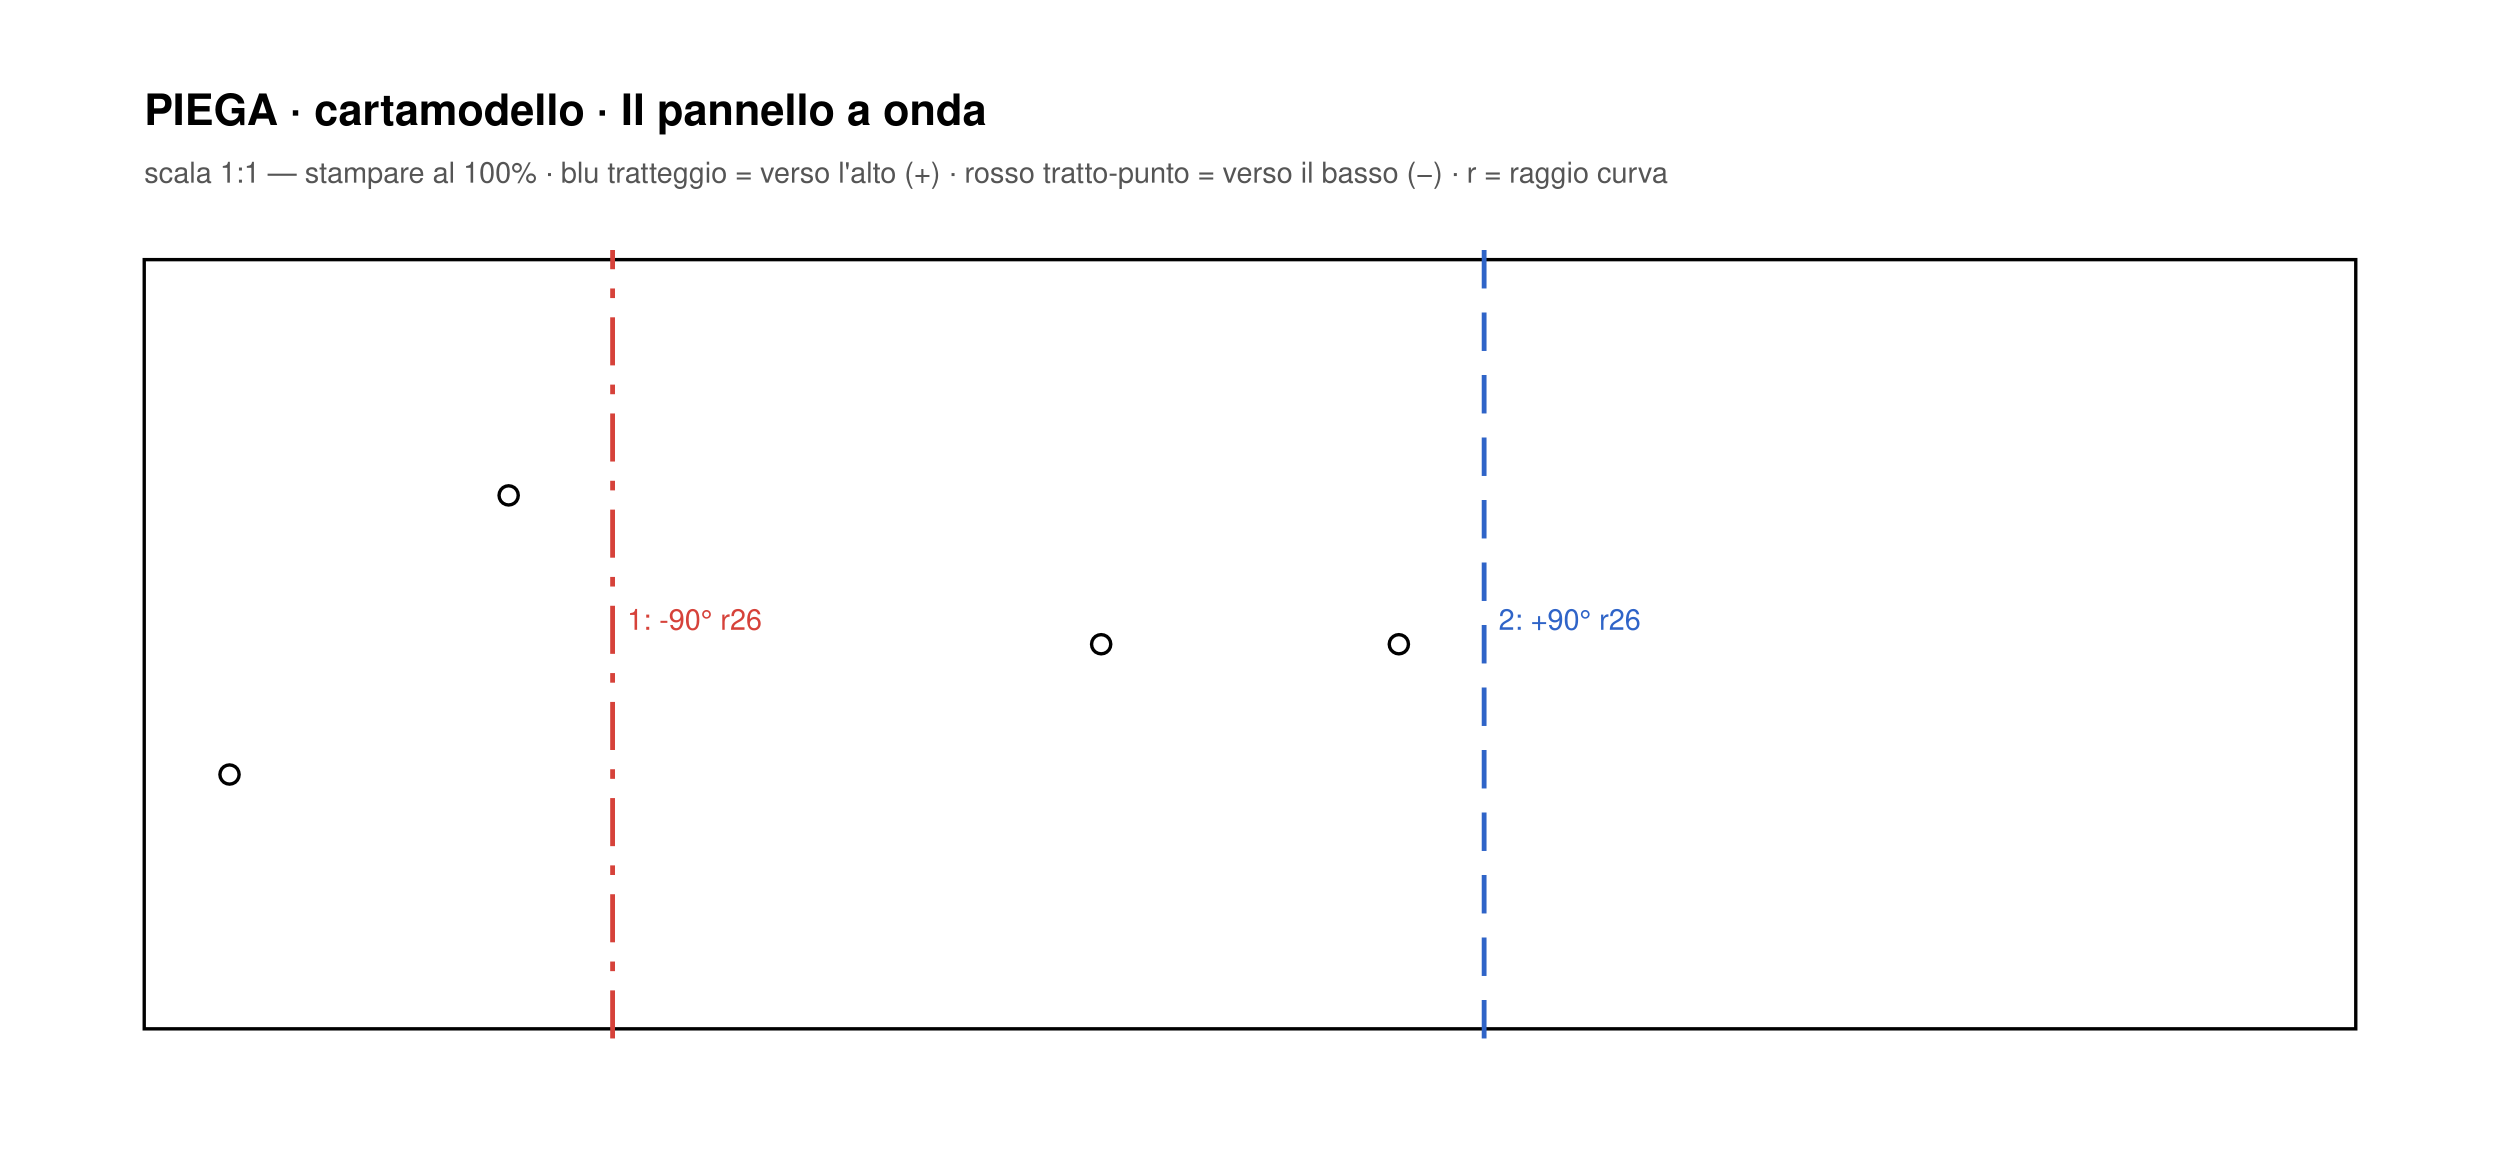
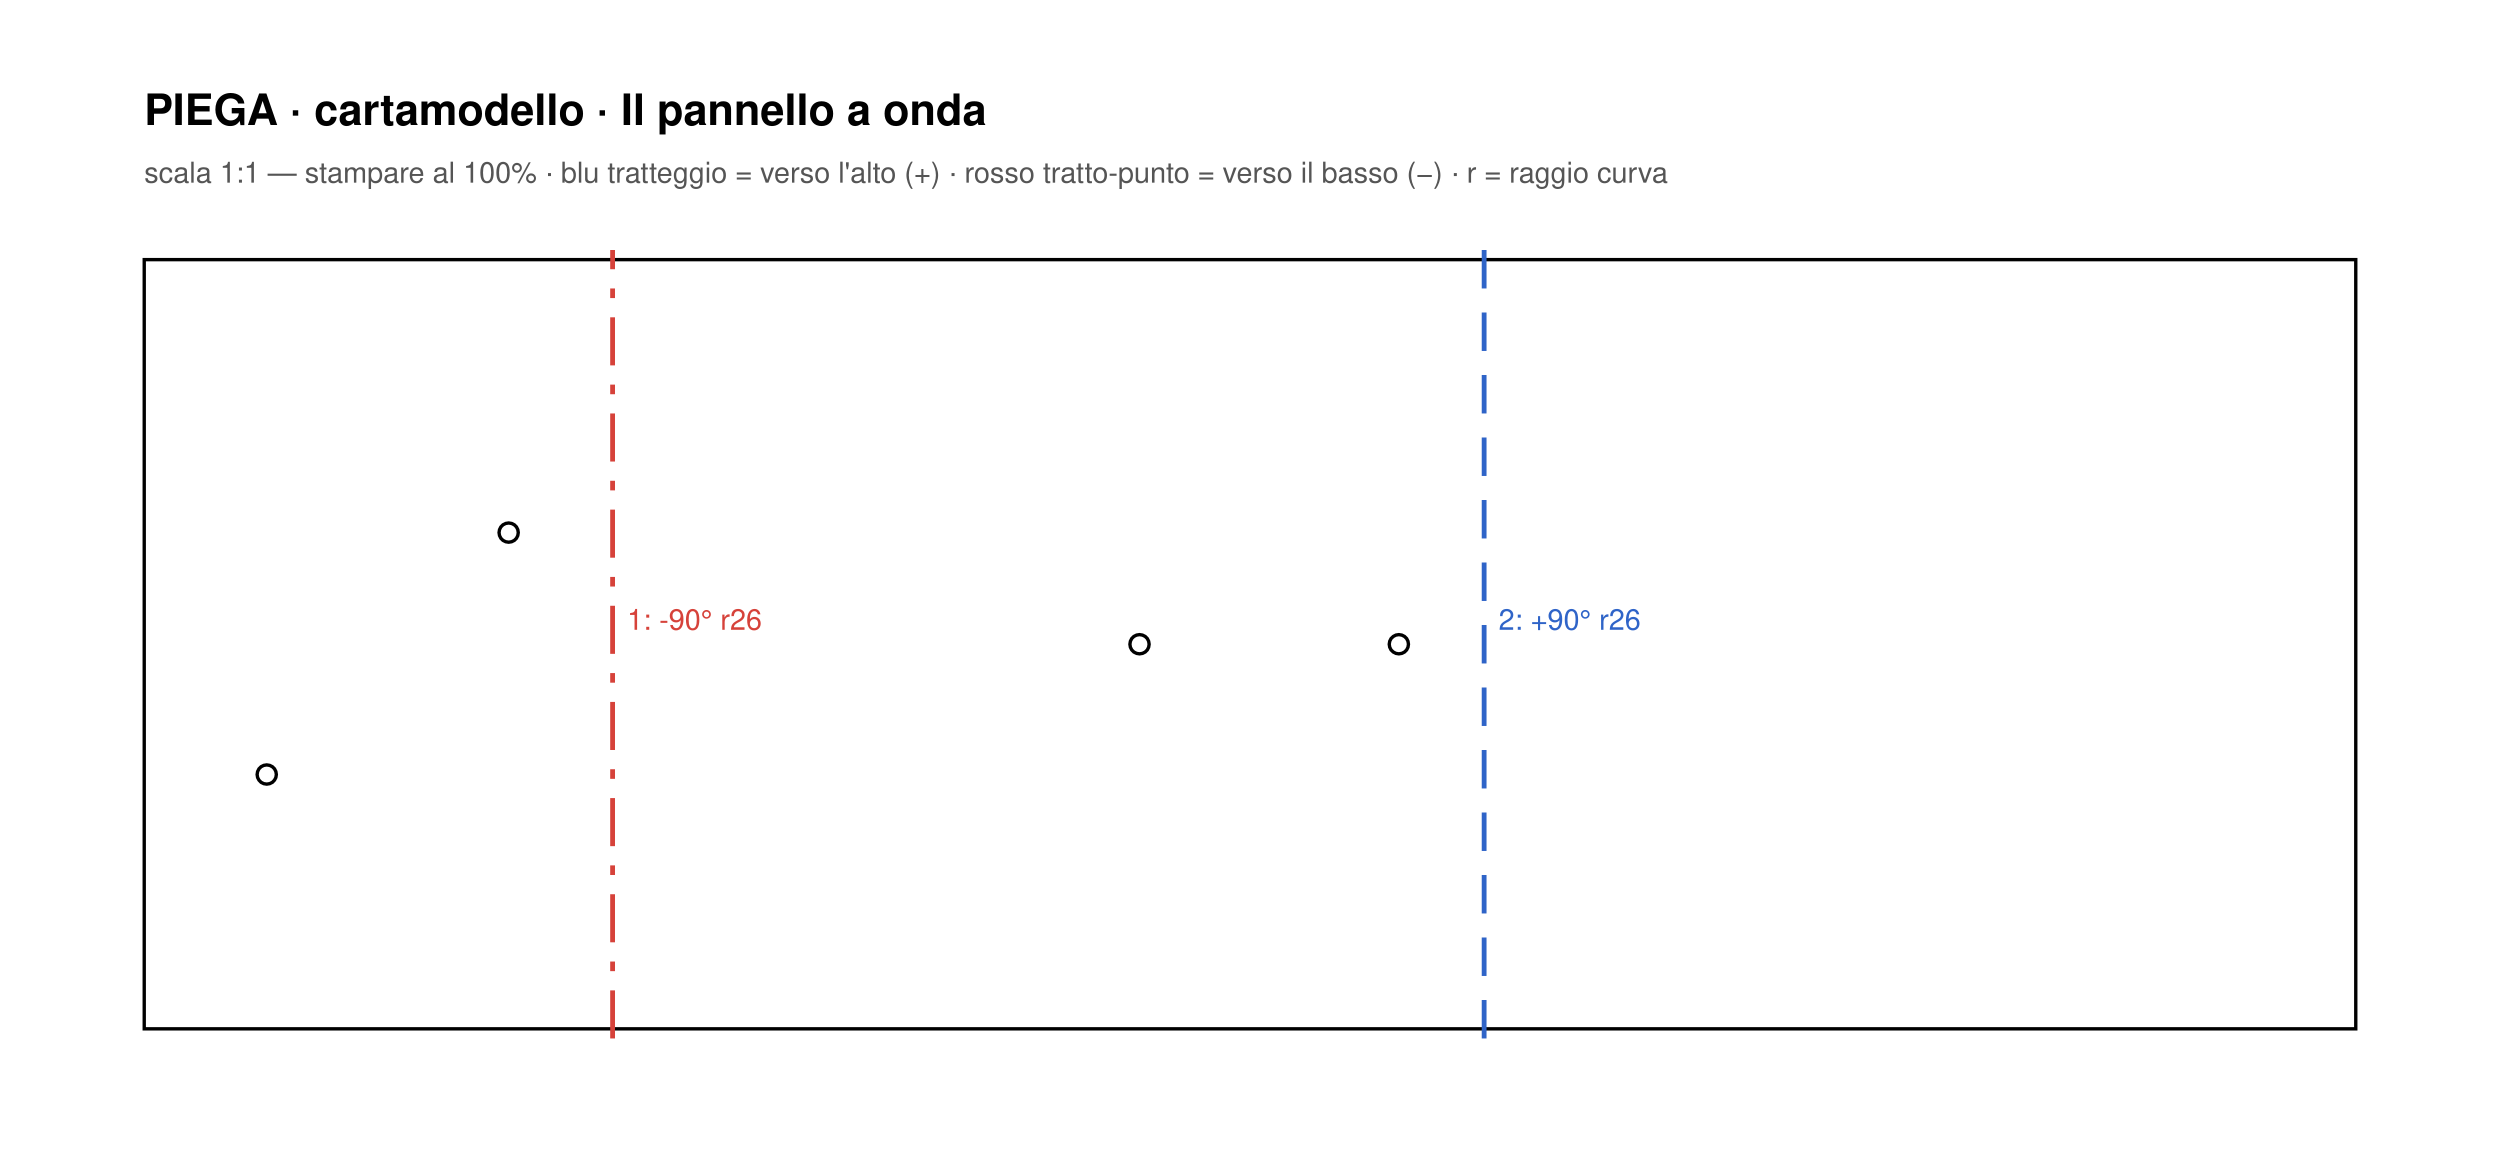
<svg xmlns="http://www.w3.org/2000/svg" width="260.0mm" height="122.0mm" viewBox="0 0 260.00 122.00">
  <text x="15" y="13" font-size="4.5" font-weight="bold" font-family="Helvetica, Arial">PIEGA · cartamodello · Il pannello a onda</text>
  <text x="15" y="19" font-size="3" fill="#555" font-family="Helvetica, Arial">scala 1:1 — stampare al 100% · blu tratteggio = verso l'alto (+) · rosso tratto-punto = verso il basso (−) · r = raggio curva</text>
-   <path d="M245.00,27.00L15.00,27.00L15.00,107.00L245.00,107.00Z M52.59,52.47L52.31,52.33L52.09,52.11L51.95,51.83L51.90,51.52L51.95,51.21L52.09,50.93L52.31,50.71L52.59,50.57L52.90,50.52L53.21,50.57L53.49,50.71L53.71,50.93L53.85,51.21L53.90,51.52L53.85,51.83L53.71,52.11L53.49,52.33L53.21,52.47L52.90,52.52Z M145.17,67.95L144.90,67.81L144.67,67.59L144.53,67.31L144.48,67.00L144.53,66.69L144.67,66.41L144.90,66.19L145.17,66.05L145.48,66.00L145.79,66.05L146.07,66.19L146.29,66.41L146.43,66.69L146.48,67.00L146.43,67.31L146.29,67.59L146.07,67.81L145.79,67.95L145.48,68.00Z M114.21,67.95L113.93,67.81L113.71,67.59L113.57,67.31L113.52,67.00L113.57,66.69L113.71,66.41L113.93,66.19L114.21,66.05L114.52,66.00L114.83,66.05L115.11,66.19L115.33,66.41L115.47,66.69L115.52,67.00L115.47,67.31L115.33,67.59L115.11,67.81L114.83,67.95L114.52,68.00Z M23.56,81.50L23.28,81.36L23.06,81.13L22.92,80.86L22.87,80.55L22.92,80.24L23.06,79.96L23.28,79.74L23.56,79.60L23.87,79.55L24.18,79.60L24.46,79.74L24.68,79.96L24.82,80.24L24.87,80.55L24.82,80.86L24.68,81.13L24.46,81.36L24.18,81.50L23.87,81.55Z" fill="none" stroke="#000" stroke-width="0.35" fill-rule="evenodd" />
+   <path d="M245.00,27.00L15.00,27.00L15.00,107.00L245.00,107.00Z M52.59,56.34L52.31,56.20L52.09,55.98L51.95,55.70L51.90,55.39L51.95,55.08L52.09,54.80L52.31,54.58L52.59,54.44L52.90,54.39L53.21,54.44L53.49,54.58L53.71,54.80L53.85,55.08L53.90,55.39L53.85,55.70L53.71,55.98L53.49,56.20L53.21,56.34L52.90,56.39Z M145.17,67.95L144.90,67.81L144.67,67.59L144.53,67.31L144.48,67.00L144.53,66.69L144.67,66.41L144.90,66.19L145.17,66.05L145.48,66.00L145.79,66.05L146.07,66.19L146.29,66.41L146.43,66.69L146.48,67.00L146.43,67.31L146.29,67.59L146.07,67.81L145.79,67.95L145.48,68.00Z M118.20,67.95L117.92,67.81L117.70,67.59L117.56,67.31L117.51,67.00L117.56,66.69L117.70,66.41L117.92,66.19L118.20,66.05L118.51,66.00L118.82,66.05L119.10,66.19L119.32,66.41L119.46,66.69L119.51,67.00L119.46,67.31L119.32,67.59L119.10,67.81L118.82,67.95L118.51,68.00Z M27.43,81.50L27.15,81.36L26.93,81.13L26.79,80.86L26.74,80.55L26.79,80.24L26.93,79.96L27.15,79.74L27.43,79.60L27.74,79.55L28.05,79.60L28.33,79.74L28.55,79.96L28.69,80.24L28.74,80.55L28.69,80.86L28.55,81.13L28.33,81.36L28.05,81.50L27.74,81.55Z" fill="none" stroke="#000" stroke-width="0.35" fill-rule="evenodd" />
  <line x1="63.71" y1="108.00" x2="63.71" y2="26.00" stroke="#d6423a" stroke-width="0.5" stroke-dasharray="5 2 1 2" />
  <text x="63.71" y="67.00" dx="1.5" dy="-1.5" font-size="3" fill="#d6423a" font-family="Helvetica, Arial">1: -90° r26</text>
  <line x1="154.35" y1="108.00" x2="154.35" y2="26.00" stroke="#2f64c8" stroke-width="0.5" stroke-dasharray="4 2.5" />
  <text x="154.35" y="67.00" dx="1.5" dy="-1.5" font-size="3" fill="#2f64c8" font-family="Helvetica, Arial">2: +90° r26</text>
</svg>
